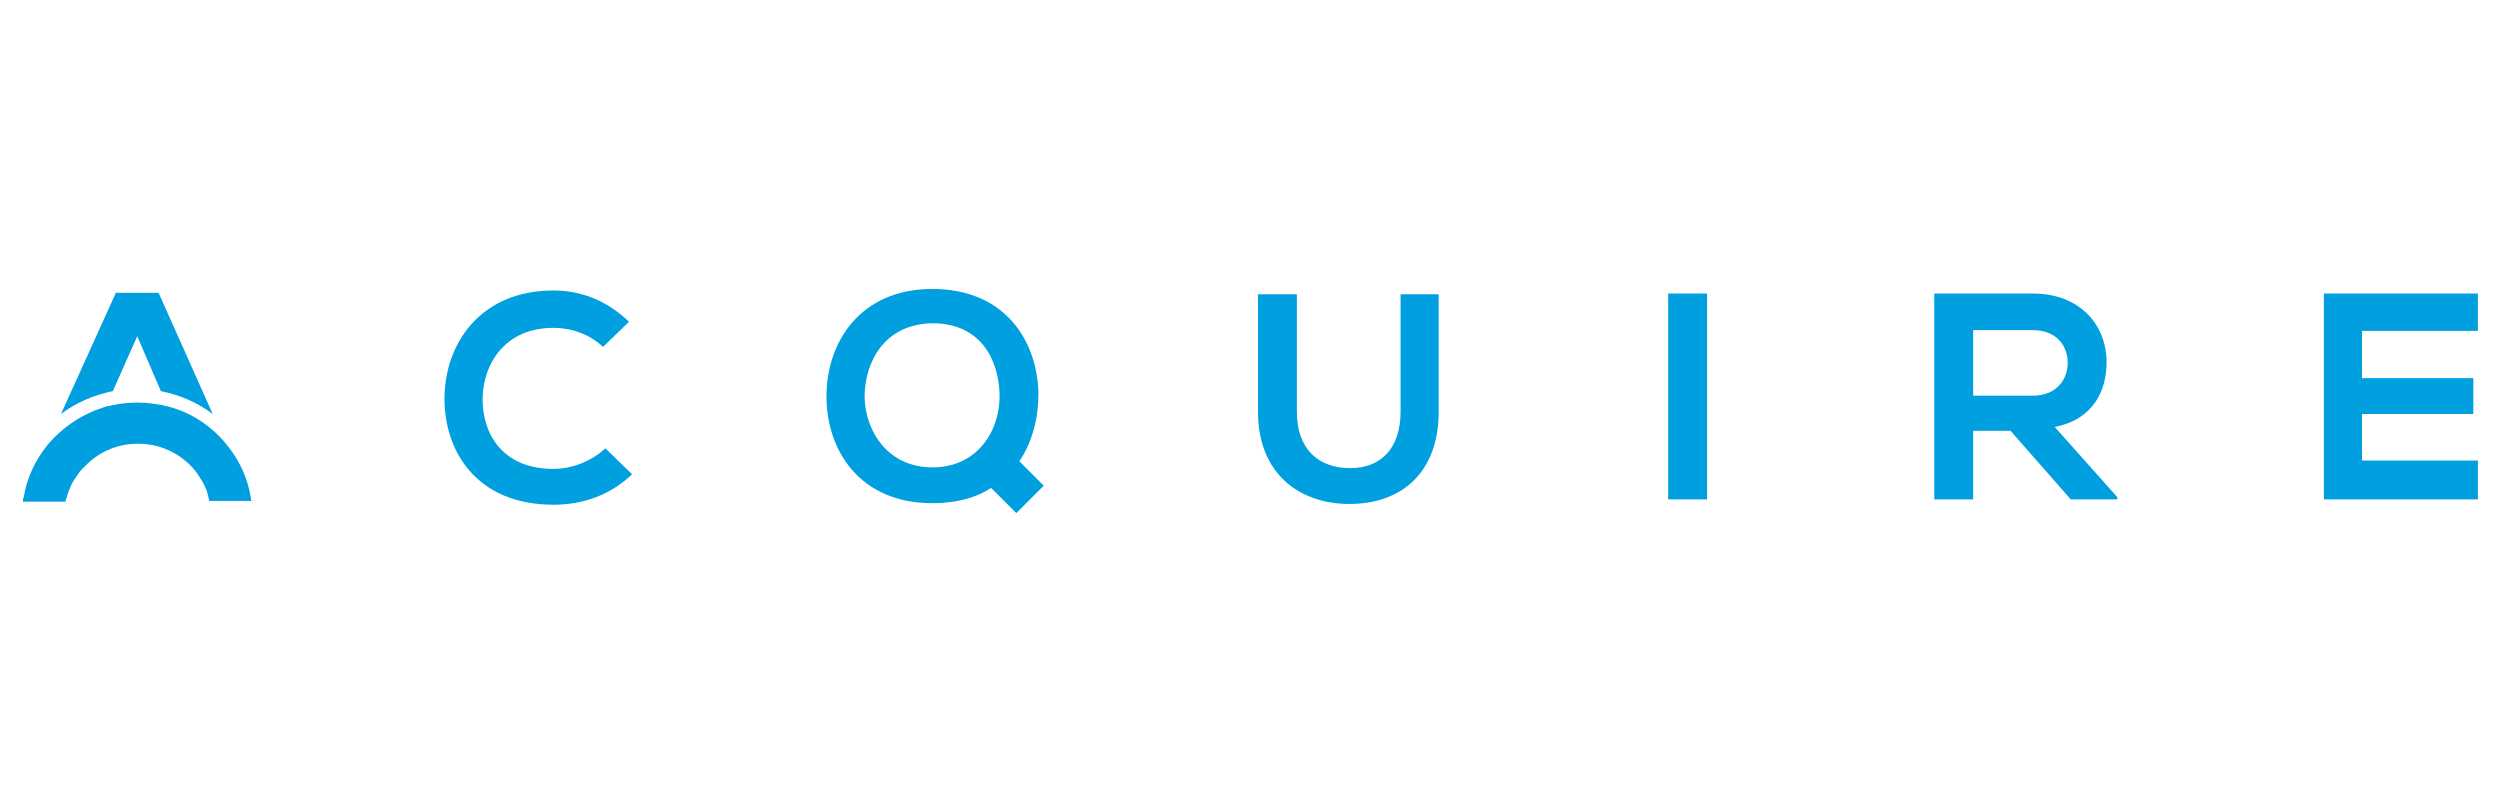
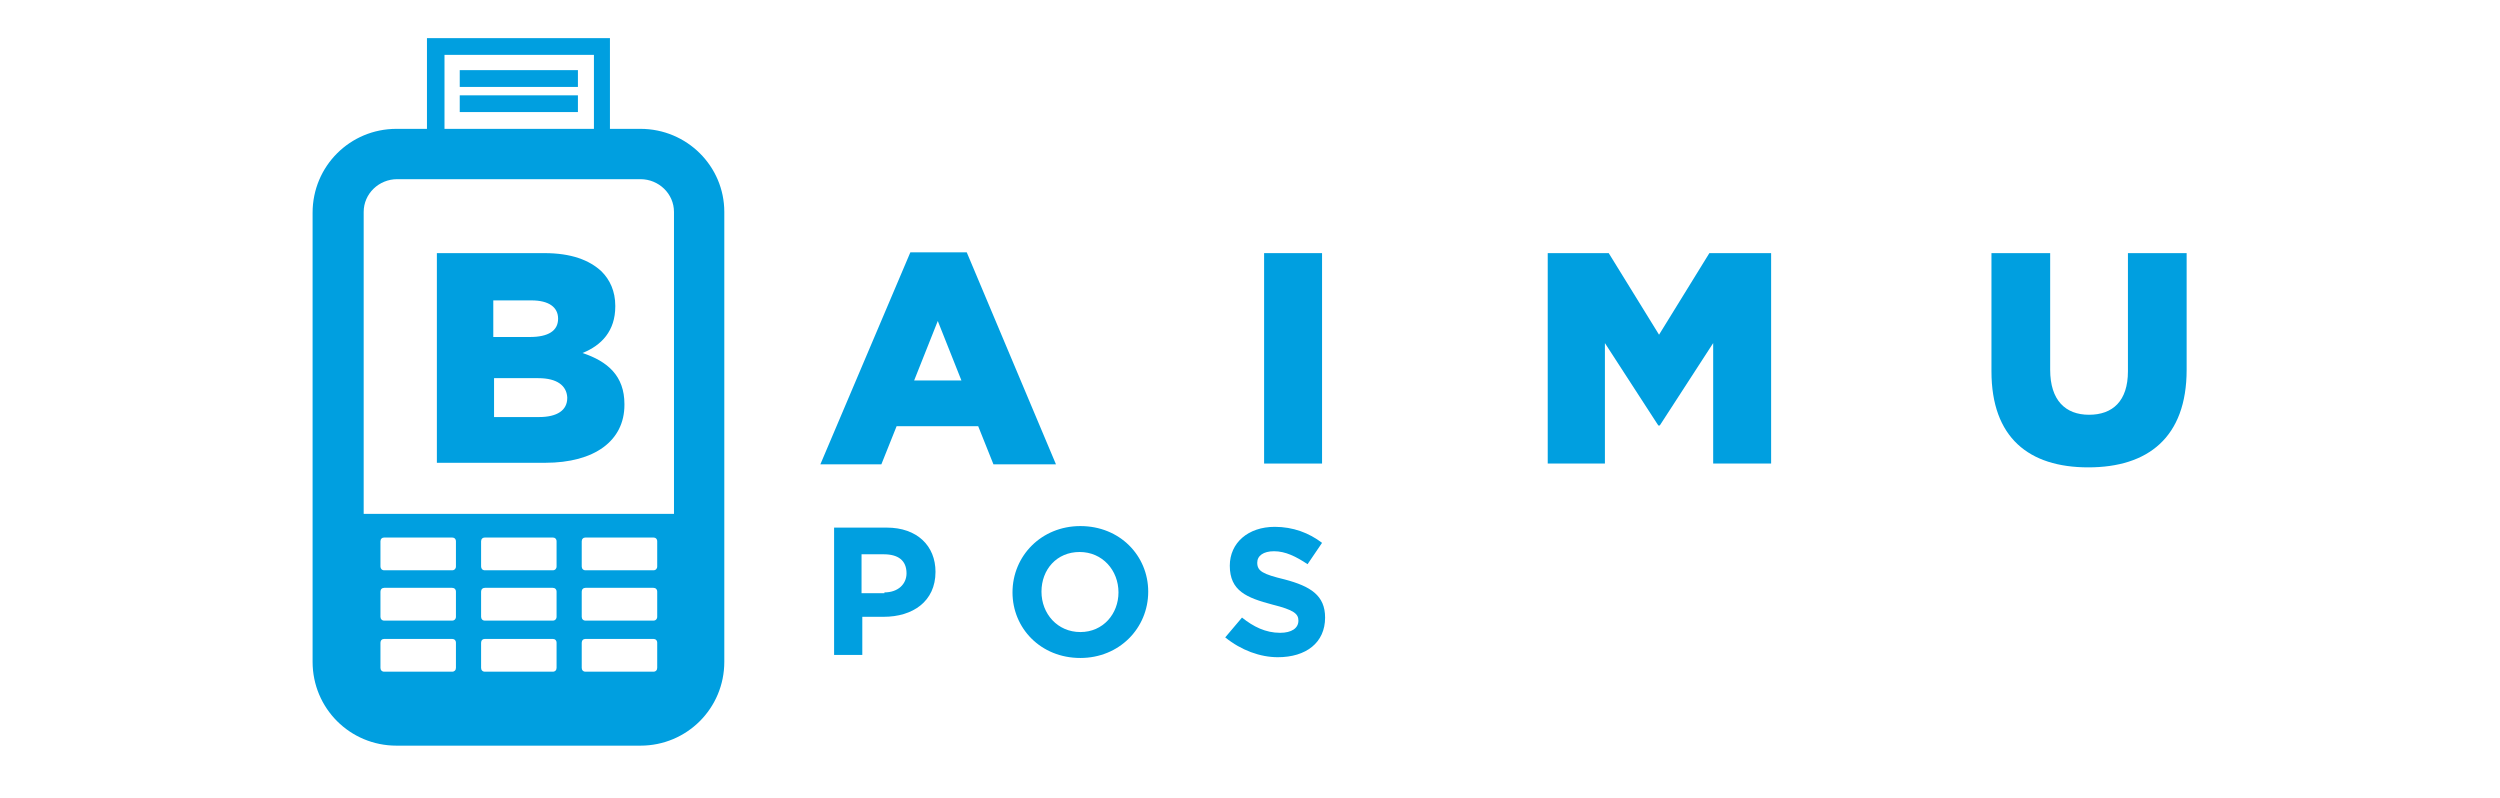
<svg xmlns="http://www.w3.org/2000/svg" version="1.1" id="Layer_1" x="0px" y="0px" viewBox="0 0 327.9 104.6" style="enable-background:new 0 0 327.9 104.6;" xml:space="preserve">
  <style type="text/css">
- 	.st0{fill:none;}
- 	.st1{fill:#009FE0;}
+ 	.st0{fill:#009FE0;}
</style>
  <g>
-     <path class="st0" d="M21.1,51.3L18,44.1l-3.1,7.2c1-0.2,2.1-0.3,3.1-0.3C19,51,20.1,51.1,21.1,51.3z" />
-     <path class="st1" d="M18,44.1l3.1,7.2c2.5,0.5,4.8,1.5,6.8,3l-7.1-15.9h-5.6L8,54.3c2-1.5,4.3-2.5,6.8-3L18,44.1z" />
-     <path class="st1" d="M32.9,65.3c-0.4-2.6-1.5-4.9-3.1-6.9c-2-2.5-4.7-4.3-7.8-5.1c-1.3-0.3-2.6-0.5-4-0.5c-1.4,0-2.7,0.2-4,0.5   c-3.1,0.9-5.8,2.7-7.8,5.1c-1.6,2-2.7,4.3-3.1,6.9C3,65.4,3,65.6,3,65.8h5.5h0.1c0-0.1,0-0.3,0.1-0.4c0.3-1.1,0.7-2.1,1.4-3   c0.4-0.7,1-1.2,1.6-1.8c1.7-1.5,3.9-2.4,6.4-2.4s4.7,0.9,6.4,2.4c0.6,0.5,1.1,1.1,1.5,1.7c0.7,1,1.2,2,1.4,3.2c0,0.1,0,0.2,0,0.2   h0.1h5.5C32.9,65.6,32.9,65.4,32.9,65.3z" />
    <g>
-       <path class="st1" d="M82.9,62.2c-2.8,2.7-6.4,4-10.3,4c-10,0-14.3-6.9-14.3-13.9c0-7.1,4.6-14.2,14.3-14.2c3.7,0,7.1,1.4,9.9,4.1    l-3.4,3.3c-1.8-1.7-4.2-2.5-6.5-2.5c-6.5,0-9.3,4.9-9.3,9.4c0,4.5,2.6,9.1,9.3,9.1c2.4,0,5-1,6.8-2.7L82.9,62.2z" />
-       <path class="st1" d="M136.2,51.7c0,3.1-0.8,6.3-2.5,8.8l3.2,3.2l-3.6,3.6L130,64c-2,1.3-4.6,2-7.7,2c-9.6,0-13.9-7-13.9-14    c0-7.1,4.4-14.1,13.9-14.1C131.8,37.9,136.1,44.7,136.2,51.7z M113.4,52.1c0.1,4.4,3,9.2,8.9,9.2c6.1,0,9-5.1,8.8-9.8    c-0.2-4.4-2.5-9.1-8.8-9.1C115.9,42.5,113.4,47.6,113.4,52.1z" />
-       <path class="st1" d="M188.7,38.6V54c0,8-4.9,12.1-11.7,12.1c-6.5,0-12-3.9-12-12.1V38.6h5.1V54c0,4.9,2.8,7.4,7,7.4    c4.2,0,6.6-2.8,6.6-7.4V38.6H188.7z" />
-       <path class="st1" d="M218.8,65.5v-27h5.1v27H218.8z" />
-       <path class="st1" d="M277.7,65.5h-6.1l-7.9-9h-4.9v9h-5.1V38.5c4.3,0,8.6,0,12.9,0c6.4,0,9.7,4.3,9.7,9c0,3.7-1.7,7.5-6.8,8.5    l8.2,9.2V65.5z M258.8,43.3v8.6h7.8c3.2,0,4.6-2.2,4.6-4.3c0-2.2-1.4-4.3-4.6-4.3H258.8z" />
-       <path class="st1" d="M325,65.5h-20.2c0-9,0-18,0-27H325v4.9h-15.2v6.2h14.6v4.7h-14.6v6.1H325V65.5z" />
+       <path class="st0" d="M57.3,33.2h14.1c3.5,0,5.9,0.9,7.5,2.4c1.1,1.1,1.8,2.6,1.8,4.5v0.1c0,3.2-1.8,5.1-4.3,6.1    c3.3,1.1,5.5,3,5.5,6.7v0.1c0,4.7-3.9,7.6-10.4,7.6H57.3V33.2z M73.2,41.8c0-1.5-1.2-2.4-3.5-2.4h-5v4.8h4.8    C71.9,44.2,73.2,43.4,73.2,41.8L73.2,41.8z M70.6,49.6h-5.8v5.1h5.9c2.4,0,3.7-0.9,3.7-2.5v-0.1C74.3,50.6,73.1,49.6,70.6,49.6z" />
+       <path class="st0" d="M119.4,33.1h7.4l11.7,27.8h-8.2l-2-5h-10.7l-2,5h-8L119.4,33.1z M126.1,49.9l-3.1-7.8l-3.1,7.8H126.1z" />
+       <path class="st0" d="M165.8,33.2h7.6v27.6h-7.6V33.2z" />
+       <path class="st0" d="M202.9,33.2h8.1l6.6,10.7l6.6-10.7h8.1v27.6h-7.6V45l-7,10.8h-0.2l-7-10.8v15.8h-7.5V33.2z" />
+       <path class="st0" d="M261.2,48.7V33.2h7.7v15.3c0,4,2,5.9,5.1,5.9c3.1,0,5.1-1.8,5.1-5.7V33.2h7.7v15.3c0,8.9-5.1,12.8-12.9,12.8    C266.1,61.3,261.2,57.4,261.2,48.7z" />
+     </g>
+     <path class="st0" d="M84,16.9h-4V5h-24v11.9h-4c-6.1,0-11,4.9-11,11v58.9c0,6.1,4.9,11,11,11H84c6.1,0,11-4.9,11-11V27.8   C95,21.8,90.1,16.9,84,16.9z M58.3,7.2h19.6v9.7H58.3V7.2z M59.8,87.6c0,0.3-0.2,0.5-0.5,0.5h-8.9c-0.3,0-0.5-0.2-0.5-0.5v-3.3   c0-0.3,0.2-0.5,0.5-0.5h8.9c0.3,0,0.5,0.2,0.5,0.5V87.6z M59.8,80.9c0,0.3-0.2,0.5-0.5,0.5h-8.9c-0.3,0-0.5-0.2-0.5-0.5v-3.3   c0-0.3,0.2-0.5,0.5-0.5h8.9c0.3,0,0.5,0.2,0.5,0.5V80.9z M59.8,74.3c0,0.3-0.2,0.5-0.5,0.5h-8.9c-0.3,0-0.5-0.2-0.5-0.5V71   c0-0.3,0.2-0.5,0.5-0.5h8.9c0.3,0,0.5,0.2,0.5,0.5V74.3z M73,87.6c0,0.3-0.2,0.5-0.5,0.5h-8.9c-0.3,0-0.5-0.2-0.5-0.5v-3.3   c0-0.3,0.2-0.5,0.5-0.5h8.9c0.3,0,0.5,0.2,0.5,0.5V87.6z M73,80.9c0,0.3-0.2,0.5-0.5,0.5h-8.9c-0.3,0-0.5-0.2-0.5-0.5v-3.3   c0-0.3,0.2-0.5,0.5-0.5h8.9c0.3,0,0.5,0.2,0.5,0.5V80.9z M73,74.3c0,0.3-0.2,0.5-0.5,0.5h-8.9c-0.3,0-0.5-0.2-0.5-0.5V71   c0-0.3,0.2-0.5,0.5-0.5h8.9c0.3,0,0.5,0.2,0.5,0.5V74.3z M86.2,87.6c0,0.3-0.2,0.5-0.5,0.5h-8.9c-0.3,0-0.5-0.2-0.5-0.5v-3.3   c0-0.3,0.2-0.5,0.5-0.5h8.9c0.3,0,0.5,0.2,0.5,0.5V87.6z M86.2,80.9c0,0.3-0.2,0.5-0.5,0.5h-8.9c-0.3,0-0.5-0.2-0.5-0.5v-3.3   c0-0.3,0.2-0.5,0.5-0.5h8.9c0.3,0,0.5,0.2,0.5,0.5V80.9z M86.2,74.3c0,0.3-0.2,0.5-0.5,0.5h-8.9c-0.3,0-0.5-0.2-0.5-0.5V71   c0-0.3,0.2-0.5,0.5-0.5h8.9c0.3,0,0.5,0.2,0.5,0.5V74.3z M88.4,67.4H47.7V27.8c0-2.4,2-4.3,4.4-4.3H84c2.4,0,4.4,1.9,4.4,4.3V67.4z    M75.8,9.2v2.2H60.3V9.2H75.8z M75.8,12.5v2.2H60.3v-2.2H75.8z" />
+     <g>
+       <path class="st0" d="M109.4,69.2h6.9c4,0,6.4,2.4,6.4,5.8v0c0,3.9-3,5.9-6.8,5.9h-2.8v5h-3.7V69.2z M116,77.7    c1.8,0,2.9-1.1,2.9-2.5v0c0-1.7-1.1-2.5-3-2.5h-2.9v5.1H116z" />
+       <path class="st0" d="M132.8,77.7L132.8,77.7c0-4.8,3.8-8.7,8.9-8.7c5.2,0,8.9,3.9,8.9,8.6v0c0,4.8-3.8,8.7-8.9,8.7    C136.5,86.3,132.8,82.4,132.8,77.7z M146.7,77.7L146.7,77.7c0-2.9-2.1-5.3-5.1-5.3c-3,0-5,2.3-5,5.2v0c0,2.9,2.1,5.3,5.1,5.3    C144.7,82.9,146.7,80.5,146.7,77.7z" />
+       <path class="st0" d="M160.7,83.6l2.2-2.6c1.5,1.2,3.1,2,5,2c1.5,0,2.4-0.6,2.4-1.6v0c0-0.9-0.6-1.4-3.4-2.1    c-3.4-0.9-5.6-1.8-5.6-5.1v0c0-3,2.4-5.1,5.9-5.1c2.4,0,4.5,0.8,6.2,2.1l-1.9,2.8c-1.5-1-2.9-1.7-4.4-1.7c-1.4,0-2.2,0.6-2.2,1.5    v0c0,1.1,0.7,1.5,3.6,2.2c3.4,0.9,5.3,2.1,5.3,5v0c0,3.3-2.5,5.2-6.2,5.2C165.3,86.2,162.8,85.3,160.7,83.6z" />
    </g>
  </g>
</svg>
